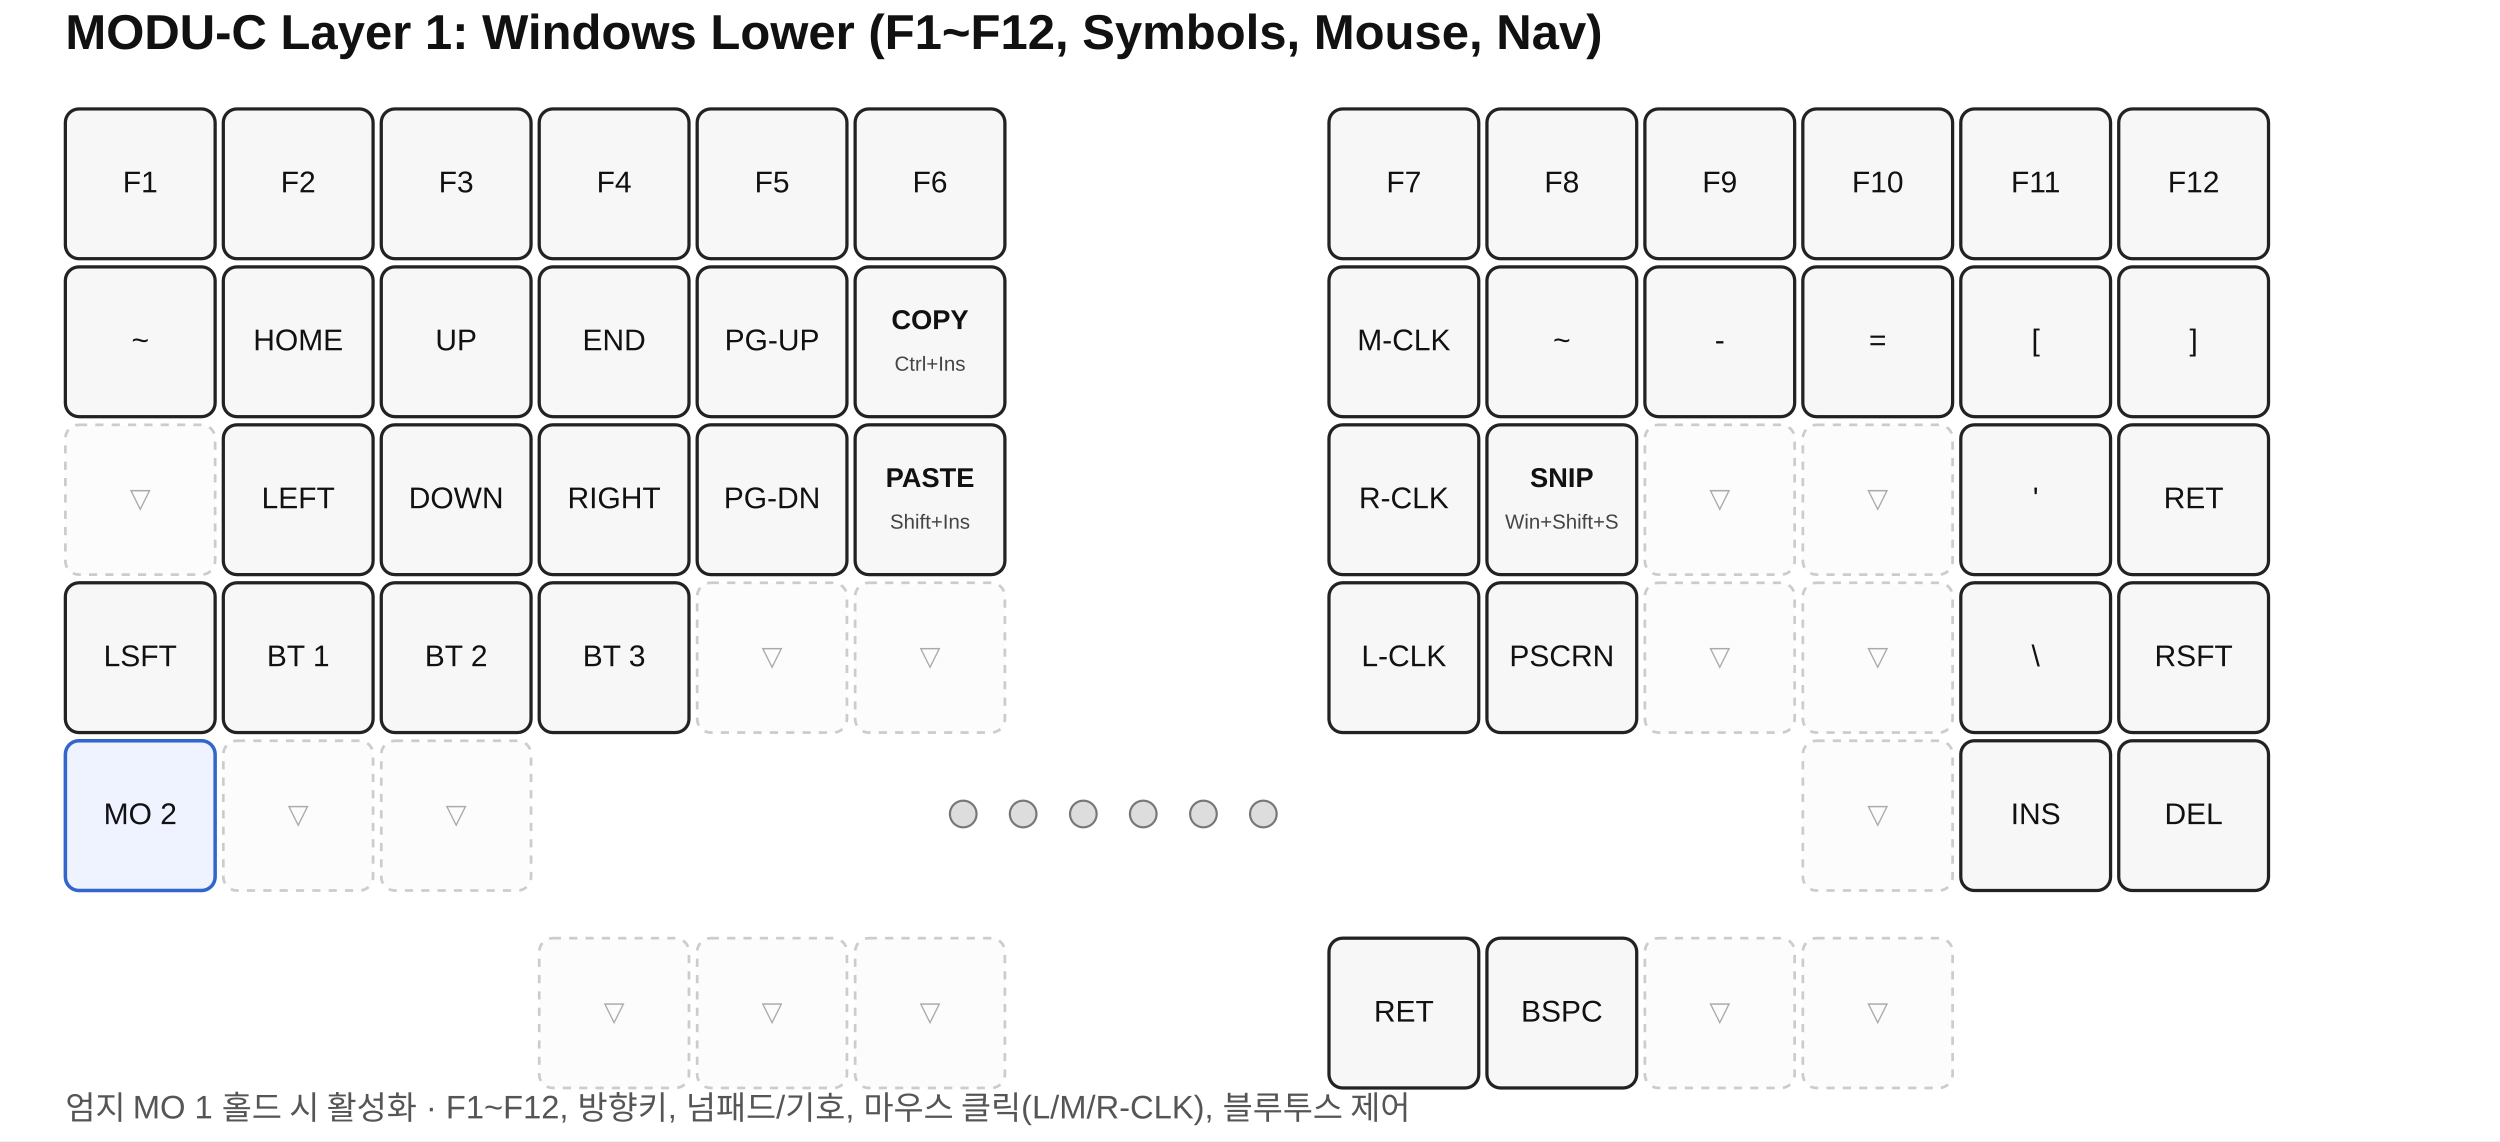
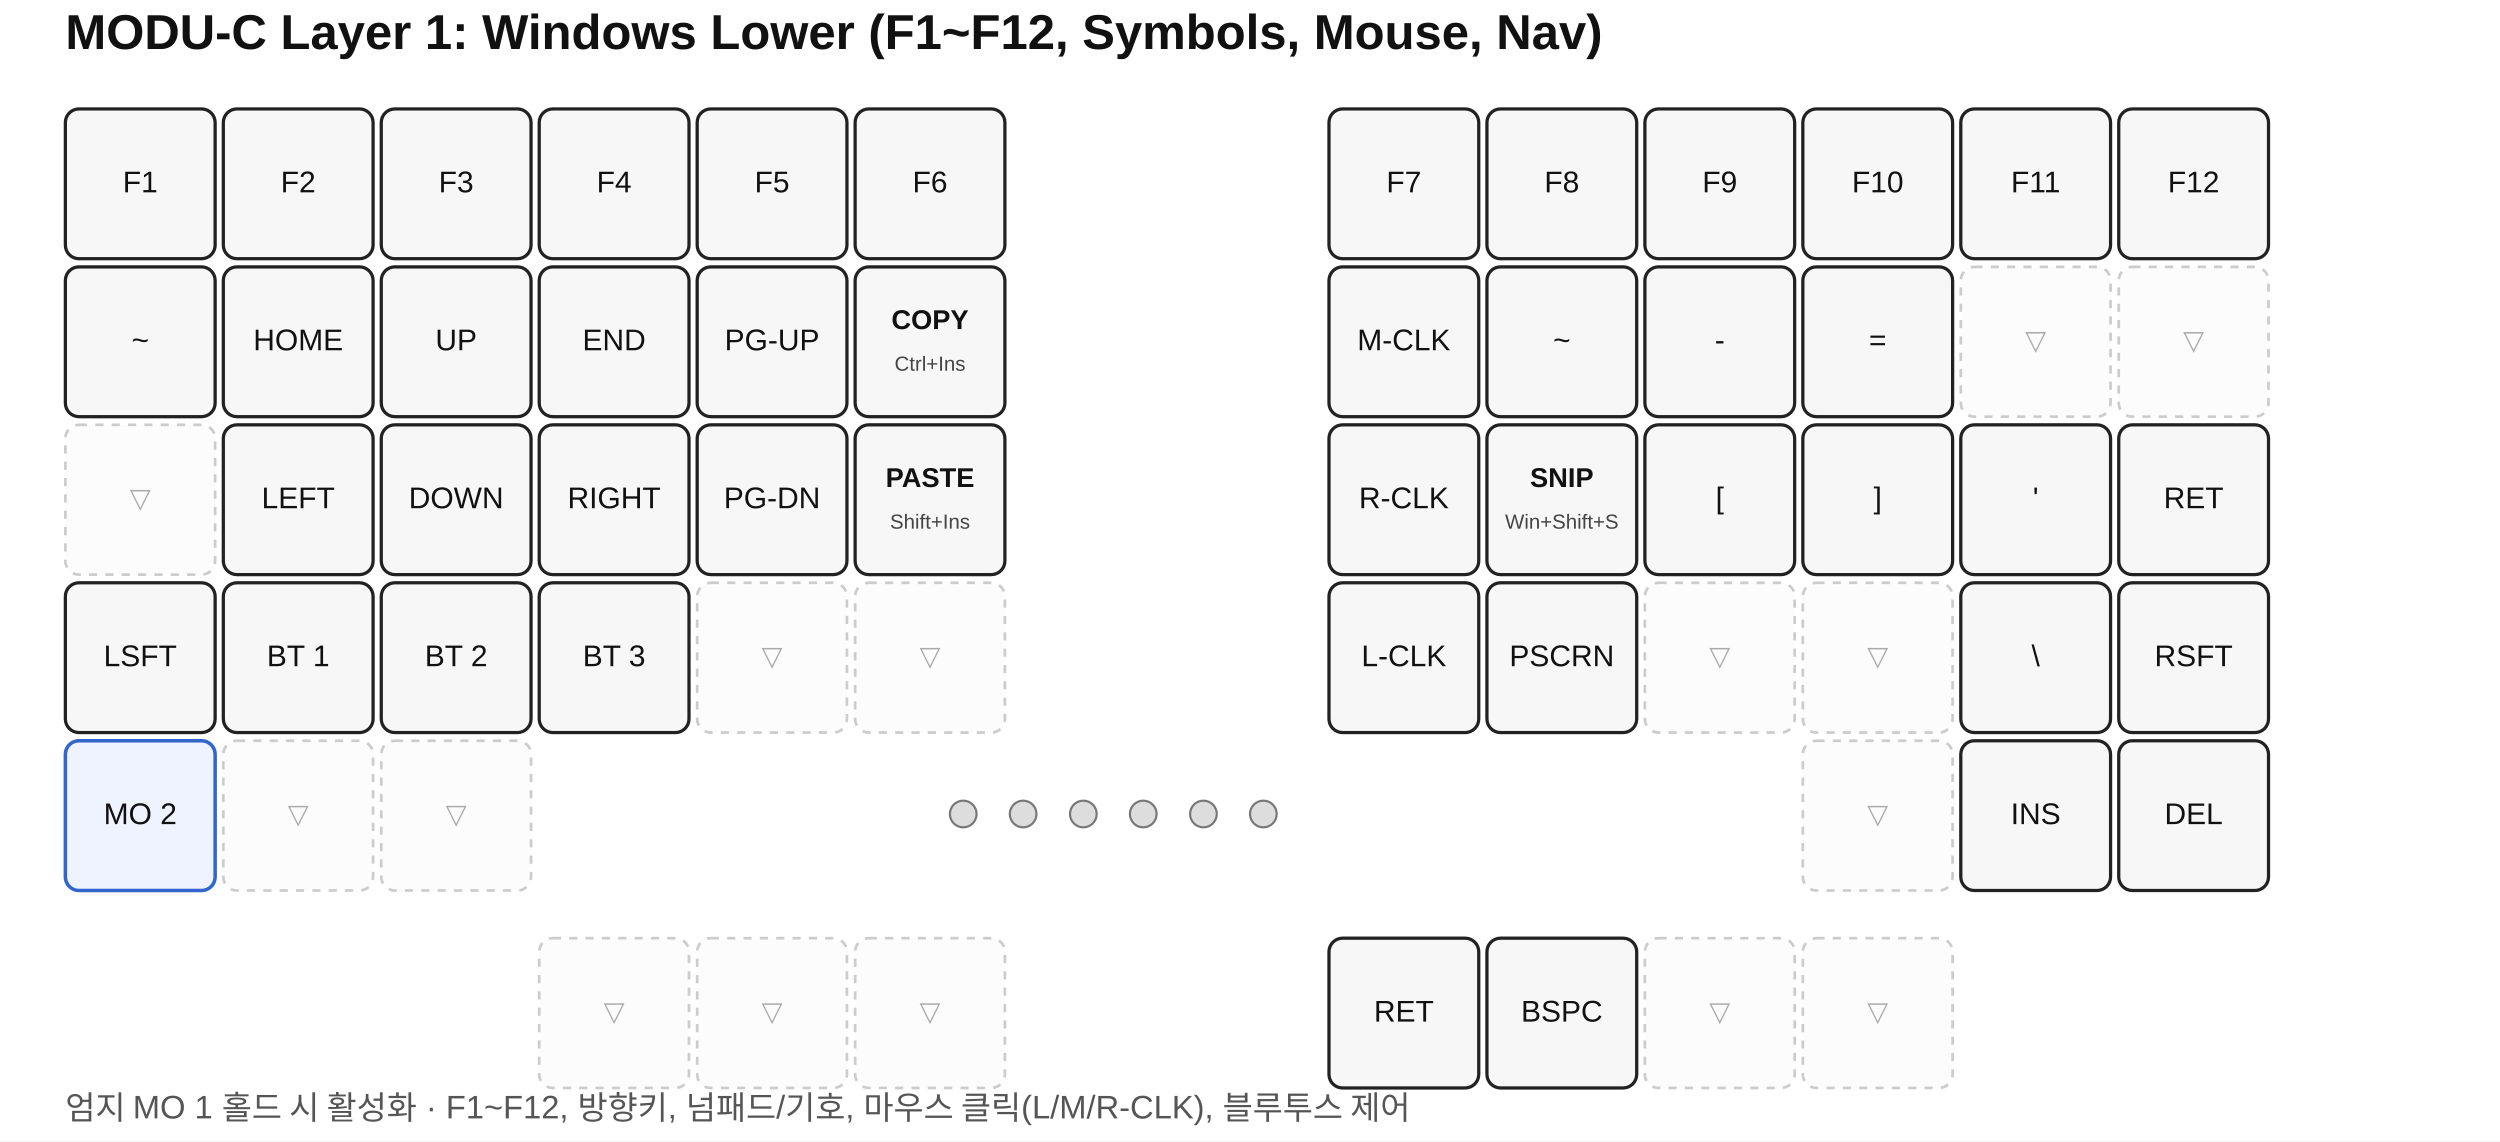
<svg xmlns="http://www.w3.org/2000/svg" width="918" height="419" viewBox="0 0 918 419">
  <rect width="100%" height="100%" fill="white" />
  <style>
text{font-family:Arial,sans-serif;fill:#111}
.key{fill:#f7f7f7;stroke:#222;stroke-width:1.2}
.trans{fill:#fcfcfc;stroke:#ccc;stroke-width:1;stroke-dasharray:3 3}
.mo{fill:#eef3ff;stroke:#3366cc;stroke-width:1.3}
.boot{fill:#ffeeee;stroke:#cc3333;stroke-width:1.3}
.none{fill:#ddd;stroke:#777;stroke-width:0.8}
.title{font-weight:700;font-size:18px}
.note{font-size:12px;fill:#555}
.label{font-size:11px;text-anchor:middle;dominant-baseline:middle}
.label-sm{font-size:9.5px;text-anchor:middle;dominant-baseline:middle}
.label-multi-1{font-size:10px;font-weight:700;text-anchor:middle;dominant-baseline:middle}
.label-multi-2{font-size:7.5px;text-anchor:middle;dominant-baseline:middle;fill:#444}
.label-trans{font-size:10px;text-anchor:middle;dominant-baseline:middle;fill:#aaa}
</style>
  <text x="24" y="18" class="title">MODU-C Layer 1: Windows Lower (F1~F12, Symbols, Mouse, Nav)</text>
  <rect class="key" x="24.0" y="40.0" width="55.0" height="55.0" rx="5" />
  <text class="label" x="51.5" y="67.5">F1</text>
  <rect class="key" x="82.0" y="40.0" width="55.0" height="55.0" rx="5" />
  <text class="label" x="109.5" y="67.5">F2</text>
  <rect class="key" x="140.0" y="40.0" width="55.0" height="55.0" rx="5" />
  <text class="label" x="167.5" y="67.5">F3</text>
  <rect class="key" x="198.0" y="40.0" width="55.0" height="55.0" rx="5" />
  <text class="label" x="225.5" y="67.5">F4</text>
  <rect class="key" x="256.0" y="40.0" width="55.0" height="55.0" rx="5" />
  <text class="label" x="283.5" y="67.5">F5</text>
  <rect class="key" x="314.0" y="40.0" width="55.0" height="55.0" rx="5" />
  <text class="label" x="341.5" y="67.5">F6</text>
  <rect class="key" x="488.0" y="40.0" width="55.0" height="55.0" rx="5" />
  <text class="label" x="515.5" y="67.5">F7</text>
  <rect class="key" x="546.0" y="40.0" width="55.0" height="55.0" rx="5" />
  <text class="label" x="573.5" y="67.5">F8</text>
  <rect class="key" x="604.0" y="40.0" width="55.0" height="55.0" rx="5" />
  <text class="label" x="631.5" y="67.5">F9</text>
  <rect class="key" x="662.0" y="40.0" width="55.0" height="55.0" rx="5" />
  <text class="label" x="689.5" y="67.5">F10</text>
  <rect class="key" x="720.0" y="40.0" width="55.0" height="55.0" rx="5" />
  <text class="label" x="747.5" y="67.5">F11</text>
  <rect class="key" x="778.0" y="40.0" width="55.0" height="55.0" rx="5" />
  <text class="label" x="805.5" y="67.5">F12</text>
  <rect class="key" x="24.0" y="98.0" width="55.0" height="55.0" rx="5" />
  <text class="label" x="51.5" y="125.5">~</text>
  <rect class="key" x="82.0" y="98.0" width="55.0" height="55.0" rx="5" />
  <text class="label" x="109.5" y="125.5">HOME</text>
  <rect class="key" x="140.0" y="98.0" width="55.0" height="55.0" rx="5" />
  <text class="label" x="167.5" y="125.5">UP</text>
  <rect class="key" x="198.0" y="98.0" width="55.0" height="55.0" rx="5" />
  <text class="label" x="225.5" y="125.5">END</text>
  <rect class="key" x="256.0" y="98.0" width="55.0" height="55.0" rx="5" />
  <text class="label" x="283.5" y="125.5">PG-UP</text>
  <rect class="key" x="314.0" y="98.0" width="55.0" height="55.0" rx="5" />
  <text class="label-multi-1" x="341.5" y="118.0">COPY</text>
  <text class="label-multi-2" x="341.5" y="134.0">Ctrl+Ins</text>
  <rect class="key" x="488.0" y="98.0" width="55.0" height="55.0" rx="5" />
  <text class="label" x="515.5" y="125.5">M-CLK</text>
  <rect class="key" x="546.0" y="98.0" width="55.0" height="55.0" rx="5" />
  <text class="label" x="573.5" y="125.5">~</text>
  <rect class="key" x="604.0" y="98.0" width="55.0" height="55.0" rx="5" />
  <text class="label" x="631.5" y="125.5">-</text>
  <rect class="key" x="662.0" y="98.0" width="55.0" height="55.0" rx="5" />
  <text class="label" x="689.5" y="125.5">=</text>
-   <rect class="key" x="720.0" y="98.0" width="55.0" height="55.0" rx="5" />
-   <text class="label" x="747.5" y="125.5">[</text>
-   <rect class="key" x="778.0" y="98.0" width="55.0" height="55.0" rx="5" />
-   <text class="label" x="805.5" y="125.5">]</text>
+   <rect class="trans" x="720.0" y="98.0" width="55.0" height="55.0" rx="5" />
+   <text class="label-trans" x="747.5" y="125.5">▽</text>
+   <rect class="trans" x="778.0" y="98.0" width="55.0" height="55.0" rx="5" />
+   <text class="label-trans" x="805.5" y="125.5">▽</text>
  <rect class="trans" x="24.0" y="156.0" width="55.0" height="55.0" rx="5" />
  <text class="label-trans" x="51.5" y="183.5">▽</text>
  <rect class="key" x="82.0" y="156.0" width="55.0" height="55.0" rx="5" />
  <text class="label" x="109.5" y="183.5">LEFT</text>
  <rect class="key" x="140.0" y="156.0" width="55.0" height="55.0" rx="5" />
  <text class="label" x="167.5" y="183.5">DOWN</text>
  <rect class="key" x="198.0" y="156.0" width="55.0" height="55.0" rx="5" />
  <text class="label" x="225.5" y="183.5">RIGHT</text>
  <rect class="key" x="256.0" y="156.0" width="55.0" height="55.0" rx="5" />
  <text class="label" x="283.5" y="183.5">PG-DN</text>
  <rect class="key" x="314.0" y="156.0" width="55.0" height="55.0" rx="5" />
  <text class="label-multi-1" x="341.5" y="176.0">PASTE</text>
  <text class="label-multi-2" x="341.5" y="192.0">Shift+Ins</text>
  <rect class="key" x="488.0" y="156.0" width="55.0" height="55.0" rx="5" />
  <text class="label" x="515.5" y="183.5">R-CLK</text>
  <rect class="key" x="546.0" y="156.0" width="55.0" height="55.0" rx="5" />
  <text class="label-multi-1" x="573.5" y="176.0">SNIP</text>
  <text class="label-multi-2" x="573.5" y="192.0">Win+Shift+S</text>
-   <rect class="trans" x="604.0" y="156.0" width="55.0" height="55.0" rx="5" />
-   <text class="label-trans" x="631.5" y="183.5">▽</text>
-   <rect class="trans" x="662.0" y="156.0" width="55.0" height="55.0" rx="5" />
-   <text class="label-trans" x="689.5" y="183.5">▽</text>
+   <rect class="key" x="604.0" y="156.0" width="55.0" height="55.0" rx="5" />
+   <text class="label" x="631.5" y="183.5">[</text>
+   <rect class="key" x="662.0" y="156.0" width="55.0" height="55.0" rx="5" />
+   <text class="label" x="689.5" y="183.5">]</text>
  <rect class="key" x="720.0" y="156.0" width="55.0" height="55.0" rx="5" />
  <text class="label" x="747.5" y="183.5">'</text>
  <rect class="key" x="778.0" y="156.0" width="55.0" height="55.0" rx="5" />
  <text class="label" x="805.5" y="183.5">RET</text>
  <rect class="key" x="24.0" y="214.0" width="55.0" height="55.0" rx="5" />
  <text class="label" x="51.5" y="241.5">LSFT</text>
  <rect class="key" x="82.0" y="214.0" width="55.0" height="55.0" rx="5" />
  <text class="label" x="109.5" y="241.5">BT 1</text>
  <rect class="key" x="140.0" y="214.0" width="55.0" height="55.0" rx="5" />
  <text class="label" x="167.5" y="241.5">BT 2</text>
  <rect class="key" x="198.0" y="214.0" width="55.0" height="55.0" rx="5" />
  <text class="label" x="225.5" y="241.5">BT 3</text>
  <rect class="trans" x="256.0" y="214.0" width="55.0" height="55.0" rx="5" />
  <text class="label-trans" x="283.5" y="241.5">▽</text>
  <rect class="trans" x="314.0" y="214.0" width="55.0" height="55.0" rx="5" />
  <text class="label-trans" x="341.5" y="241.5">▽</text>
  <rect class="key" x="488.0" y="214.0" width="55.0" height="55.0" rx="5" />
  <text class="label" x="515.5" y="241.5">L-CLK</text>
  <rect class="key" x="546.0" y="214.0" width="55.0" height="55.0" rx="5" />
  <text class="label" x="573.5" y="241.5">PSCRN</text>
  <rect class="trans" x="604.0" y="214.0" width="55.0" height="55.0" rx="5" />
  <text class="label-trans" x="631.5" y="241.5">▽</text>
  <rect class="trans" x="662.0" y="214.0" width="55.0" height="55.0" rx="5" />
  <text class="label-trans" x="689.5" y="241.5">▽</text>
  <rect class="key" x="720.0" y="214.0" width="55.0" height="55.0" rx="5" />
  <text class="label" x="747.5" y="241.5">\</text>
  <rect class="key" x="778.0" y="214.0" width="55.0" height="55.0" rx="5" />
  <text class="label" x="805.5" y="241.5">RSFT</text>
  <rect class="mo" x="24.0" y="272.0" width="55.0" height="55.0" rx="5" />
  <text class="label" x="51.5" y="299.5">MO 2</text>
  <rect class="trans" x="82.0" y="272.0" width="55.0" height="55.0" rx="5" />
  <text class="label-trans" x="109.5" y="299.5">▽</text>
  <rect class="trans" x="140.0" y="272.0" width="55.0" height="55.0" rx="5" />
  <text class="label-trans" x="167.5" y="299.5">▽</text>
  <rect class="none" x="348.8" y="294.0" width="9.8" height="9.8" rx="5" />
  <rect class="none" x="370.8" y="294.0" width="9.8" height="9.8" rx="5" />
  <rect class="none" x="392.9" y="294.0" width="9.8" height="9.8" rx="5" />
  <rect class="none" x="414.9" y="294.0" width="9.8" height="9.8" rx="5" />
  <rect class="none" x="437.0" y="294.0" width="9.8" height="9.8" rx="5" />
  <rect class="none" x="459.0" y="294.0" width="9.8" height="9.8" rx="5" />
  <rect class="trans" x="662.0" y="272.0" width="55.0" height="55.0" rx="5" />
  <text class="label-trans" x="689.5" y="299.5">▽</text>
  <rect class="key" x="720.0" y="272.0" width="55.0" height="55.0" rx="5" />
  <text class="label" x="747.5" y="299.5">INS</text>
  <rect class="key" x="778.0" y="272.0" width="55.0" height="55.0" rx="5" />
  <text class="label" x="805.5" y="299.5">DEL</text>
  <rect class="trans" x="198.0" y="344.5" width="55.0" height="55.0" rx="5" />
  <text class="label-trans" x="225.5" y="372.0">▽</text>
  <rect class="trans" x="256.0" y="344.5" width="55.0" height="55.0" rx="5" />
  <text class="label-trans" x="283.5" y="372.0">▽</text>
  <rect class="trans" x="314.0" y="344.5" width="55.0" height="55.0" rx="5" />
  <text class="label-trans" x="341.5" y="372.0">▽</text>
  <rect class="key" x="488.0" y="344.5" width="55.0" height="55.0" rx="5" />
  <text class="label" x="515.5" y="372.0">RET</text>
  <rect class="key" x="546.0" y="344.5" width="55.0" height="55.0" rx="5" />
  <text class="label" x="573.5" y="372.0">BSPC</text>
  <rect class="trans" x="604.0" y="344.5" width="55.0" height="55.0" rx="5" />
  <text class="label-trans" x="631.5" y="372.0">▽</text>
  <rect class="trans" x="662.0" y="344.5" width="55.0" height="55.0" rx="5" />
  <text class="label-trans" x="689.5" y="372.0">▽</text>
  <text x="24" y="411" class="note">엄지 MO 1 홀드 시 활성화 · F1~F12, 방향키, 넘패드/기호, 마우스 클릭(L/M/R-CLK), 블루투스 제어</text>
</svg>
